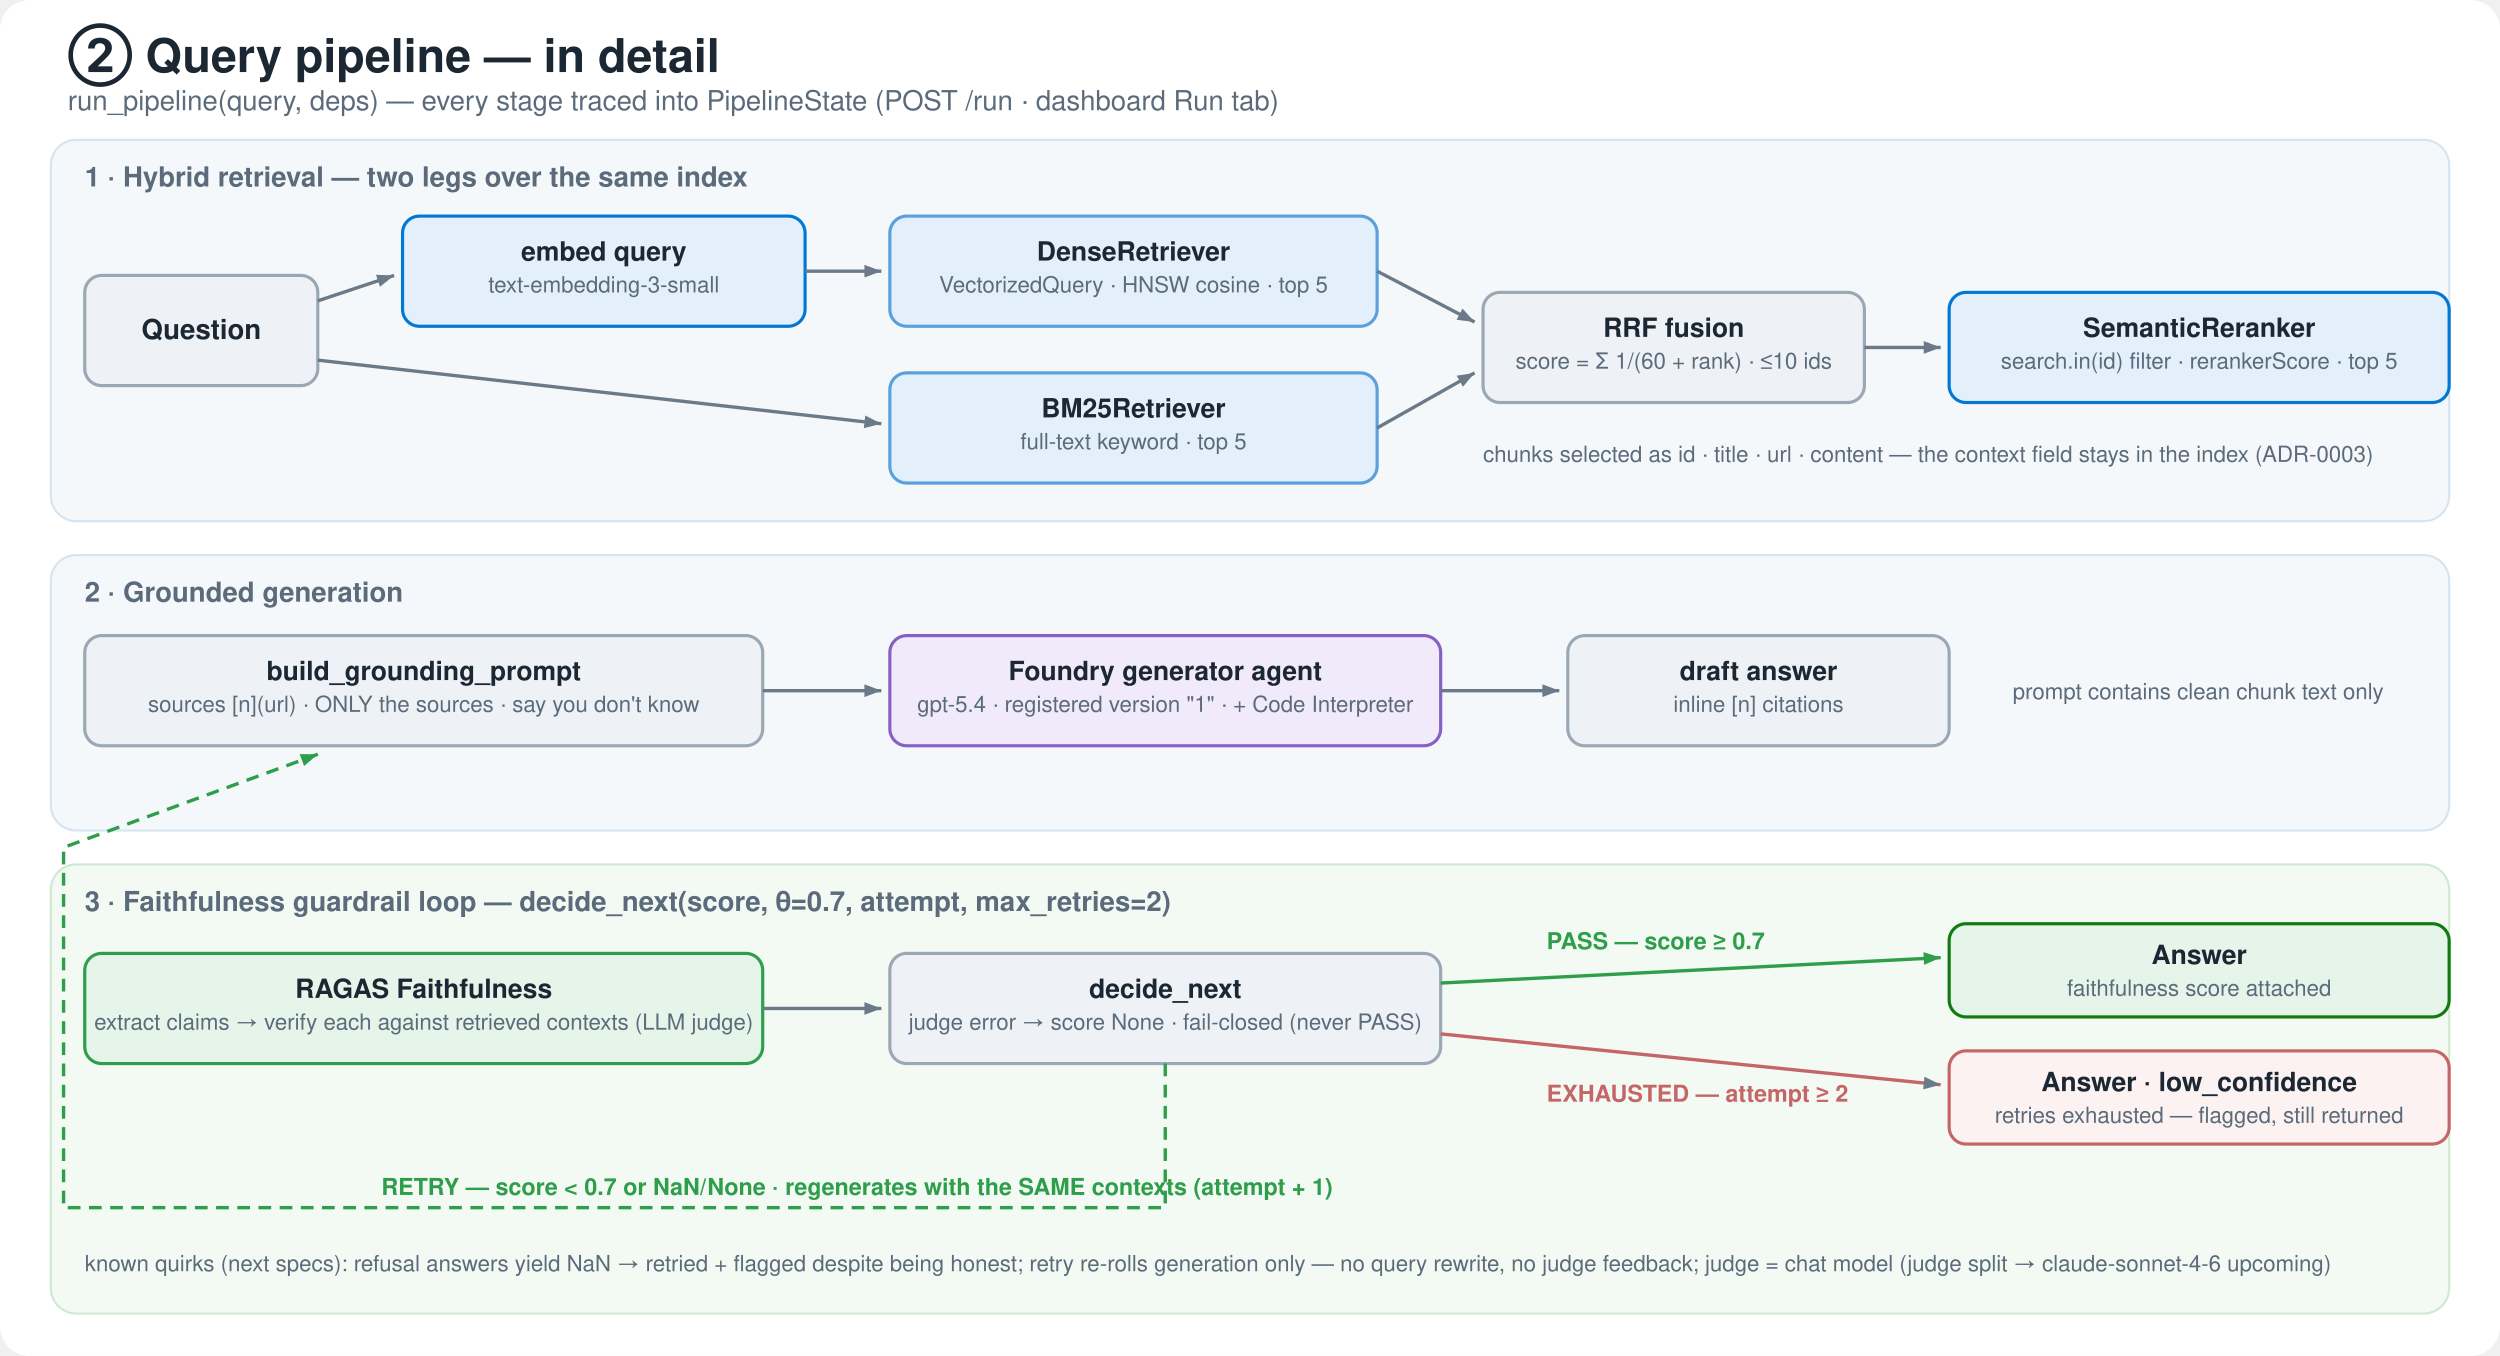
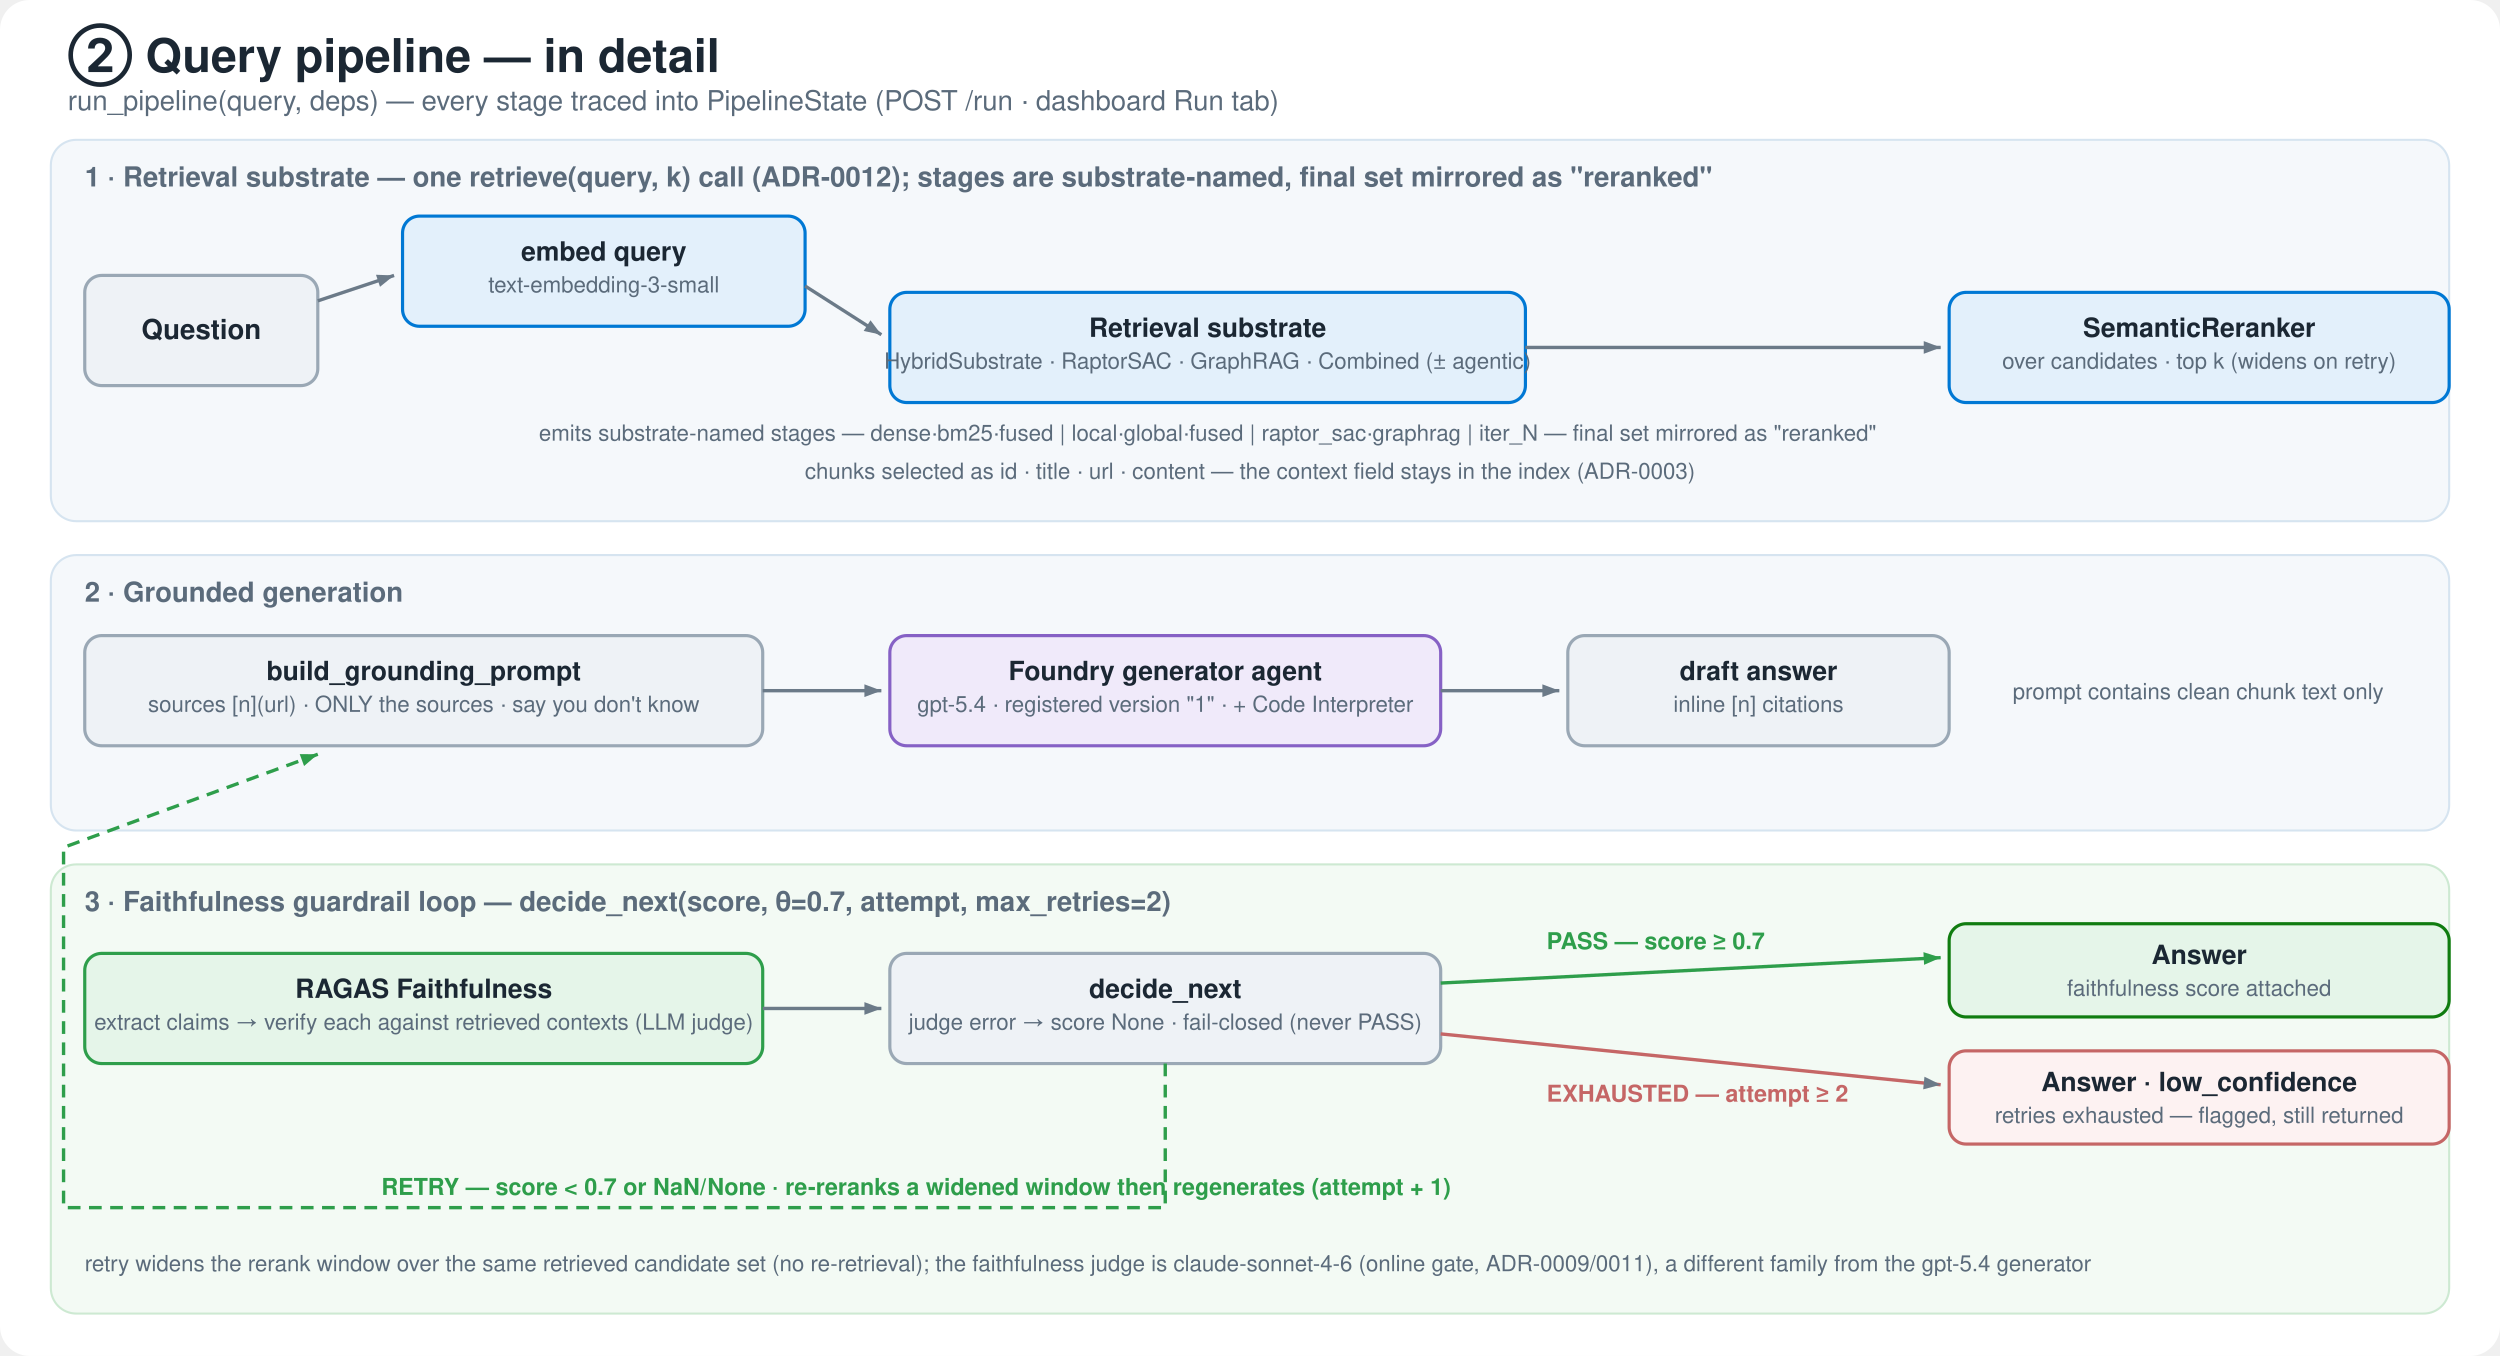
<svg xmlns="http://www.w3.org/2000/svg" viewBox="0 0 1180 640" font-family="-apple-system, Segoe UI, Helvetica, Arial, sans-serif">
  <defs>
    <marker id="arrow" markerWidth="10" markerHeight="10" refX="8" refY="3" orient="auto" markerUnits="userSpaceOnUse">
      <path d="M0,0 L8,3 L0,6 Z" fill="#6B7A88" />
    </marker>
    <marker id="arrowTeal" markerWidth="10" markerHeight="10" refX="8" refY="3" orient="auto" markerUnits="userSpaceOnUse">
      <path d="M0,0 L8,3 L0,6 Z" fill="#2E9E4B" />
    </marker>
  </defs>
  <rect x="0" y="0" width="1180" height="640" rx="14" fill="#FFFFFF" />
  <text x="32" y="34" font-size="22" font-weight="700" fill="#1B2733">② Query pipeline — in detail</text>
  <text x="32" y="52" font-size="13" fill="#5B6B7B">run_pipeline(query, deps) — every stage traced into PipelineState (POST /run · dashboard Run tab)</text>
  <rect x="24" y="66" width="1132" height="180" rx="12" fill="#F5F8FB" stroke="#D6E4F0" />
-   <text x="40" y="88" font-size="13" font-weight="700" fill="#5B6B7B">1 · Hybrid retrieval — two legs over the same index</text>
+   <text x="40" y="88" font-size="13" font-weight="700" fill="#5B6B7B">1 · Retrieval substrate — one retrieve(query, k) call (ADR-0012); stages are substrate-named, final set mirrored as "reranked"</text>
  <g>
    <rect x="40" y="130" width="110" height="52" rx="8" fill="#EEF2F6" stroke="#9AA8B5" stroke-width="1.5" />
    <text x="95" y="160" text-anchor="middle" font-size="13" font-weight="600" fill="#1B2733">Question</text>
  </g>
  <g>
    <rect x="190" y="102" width="190" height="52" rx="8" fill="#E3F0FB" stroke="#0078D4" stroke-width="1.5" />
    <text x="285" y="123" text-anchor="middle" font-size="12.5" font-weight="600" fill="#1B2733">embed query</text>
    <text x="285" y="138" text-anchor="middle" font-size="10.5" fill="#5B6B7B">text-embedding-3-small</text>
  </g>
  <g>
-     <rect x="420" y="102" width="230" height="52" rx="8" fill="#E3F0FB" stroke="#5AA0DC" stroke-width="1.5" />
-     <text x="535" y="123" text-anchor="middle" font-size="12.5" font-weight="600" fill="#1B2733">DenseRetriever</text>
-     <text x="535" y="138" text-anchor="middle" font-size="10.5" fill="#5B6B7B">VectorizedQuery · HNSW cosine · top 5</text>
-   </g>
-   <g>
-     <rect x="420" y="176" width="230" height="52" rx="8" fill="#E3F0FB" stroke="#5AA0DC" stroke-width="1.5" />
-     <text x="535" y="197" text-anchor="middle" font-size="12.5" font-weight="600" fill="#1B2733">BM25Retriever</text>
-     <text x="535" y="212" text-anchor="middle" font-size="10.5" fill="#5B6B7B">full-text keyword · top 5</text>
-   </g>
-   <g>
-     <rect x="700" y="138" width="180" height="52" rx="8" fill="#EEF2F6" stroke="#9AA8B5" stroke-width="1.5" />
-     <text x="790" y="159" text-anchor="middle" font-size="12.5" font-weight="600" fill="#1B2733">RRF fusion</text>
-     <text x="790" y="174" text-anchor="middle" font-size="10.5" fill="#5B6B7B">score = Σ 1/(60 + rank) · ≤10 ids</text>
+     <rect x="420" y="138" width="300" height="52" rx="8" fill="#E3F0FB" stroke="#0078D4" stroke-width="1.5" />
+     <text x="570" y="159" text-anchor="middle" font-size="12.5" font-weight="600" fill="#1B2733">Retrieval substrate</text>
+     <text x="570" y="174" text-anchor="middle" font-size="10.5" fill="#5B6B7B">HybridSubstrate · RaptorSAC · GraphRAG · Combined (± agentic)</text>
  </g>
  <g>
    <rect x="920" y="138" width="236" height="52" rx="8" fill="#E3F0FB" stroke="#0078D4" stroke-width="1.5" />
    <text x="1038" y="159" text-anchor="middle" font-size="12.5" font-weight="600" fill="#1B2733">SemanticReranker</text>
-     <text x="1038" y="174" text-anchor="middle" font-size="10.5" fill="#5B6B7B">search.in(id) filter · rerankerScore · top 5</text>
+     <text x="1038" y="174" text-anchor="middle" font-size="10.5" fill="#5B6B7B">over candidates · top k (widens on retry)</text>
  </g>
  <path d="M150,142 L186,130" stroke="#6B7A88" stroke-width="1.6" fill="none" marker-end="url(#arrow)" />
-   <path d="M150,170 L416,200" stroke="#6B7A88" stroke-width="1.6" fill="none" marker-end="url(#arrow)" />
-   <path d="M380,128 L416,128" stroke="#6B7A88" stroke-width="1.6" fill="none" marker-end="url(#arrow)" />
-   <path d="M650,128 L696,152" stroke="#6B7A88" stroke-width="1.6" fill="none" marker-end="url(#arrow)" />
-   <path d="M650,202 L696,176" stroke="#6B7A88" stroke-width="1.6" fill="none" marker-end="url(#arrow)" />
-   <path d="M880,164 L916,164" stroke="#6B7A88" stroke-width="1.6" fill="none" marker-end="url(#arrow)" />
-   <text x="700" y="218" font-size="10.5" fill="#5B6B7B">chunks selected as id · title · url · content — the context field stays in the index (ADR-0003)</text>
+   <path d="M380,135 L416,158" stroke="#6B7A88" stroke-width="1.6" fill="none" marker-end="url(#arrow)" />
+   <path d="M720,164 L916,164" stroke="#6B7A88" stroke-width="1.6" fill="none" marker-end="url(#arrow)" />
+   <text x="570" y="208" text-anchor="middle" font-size="10.5" fill="#5B6B7B">emits substrate-named stages — dense·bm25·fused | local·global·fused | raptor_sac·graphrag | iter_N — final set mirrored as "reranked"</text>
+   <text x="590" y="226" text-anchor="middle" font-size="10.5" fill="#5B6B7B">chunks selected as id · title · url · content — the context field stays in the index (ADR-0003)</text>
  <rect x="24" y="262" width="1132" height="130" rx="12" fill="#F5F8FB" stroke="#D6E4F0" />
  <text x="40" y="284" font-size="13" font-weight="700" fill="#5B6B7B">2 · Grounded generation</text>
  <g>
    <rect x="40" y="300" width="320" height="52" rx="8" fill="#EEF2F6" stroke="#9AA8B5" stroke-width="1.5" />
    <text x="200" y="321" text-anchor="middle" font-size="12.5" font-weight="600" fill="#1B2733">build_grounding_prompt</text>
    <text x="200" y="336" text-anchor="middle" font-size="10.5" fill="#5B6B7B">sources [n](url) · ONLY the sources · say you don't know</text>
  </g>
  <g>
    <rect x="420" y="300" width="260" height="52" rx="8" fill="#F0EAFA" stroke="#8661C5" stroke-width="1.5" />
    <text x="550" y="321" text-anchor="middle" font-size="12.5" font-weight="600" fill="#1B2733">Foundry generator agent</text>
    <text x="550" y="336" text-anchor="middle" font-size="10.5" fill="#5B6B7B">gpt-5.4 · registered version "1" · + Code Interpreter</text>
  </g>
  <g>
    <rect x="740" y="300" width="180" height="52" rx="8" fill="#EEF2F6" stroke="#9AA8B5" stroke-width="1.5" />
    <text x="830" y="321" text-anchor="middle" font-size="12.5" font-weight="600" fill="#1B2733">draft answer</text>
    <text x="830" y="336" text-anchor="middle" font-size="10.5" fill="#5B6B7B">inline [n] citations</text>
  </g>
  <path d="M360,326 L416,326" stroke="#6B7A88" stroke-width="1.6" fill="none" marker-end="url(#arrow)" />
  <path d="M680,326 L736,326" stroke="#6B7A88" stroke-width="1.6" fill="none" marker-end="url(#arrow)" />
  <text x="950" y="330" font-size="10.5" fill="#5B6B7B">prompt contains clean chunk text only</text>
  <rect x="24" y="408" width="1132" height="212" rx="12" fill="#F3FAF4" stroke="#CDE9D2" />
  <text x="40" y="430" font-size="13" font-weight="700" fill="#5B6B7B">3 · Faithfulness guardrail loop — decide_next(score, θ=0.7, attempt, max_retries=2)</text>
  <g>
    <rect x="40" y="450" width="320" height="52" rx="8" fill="#E5F5E9" stroke="#2E9E4B" stroke-width="1.5" />
    <text x="200" y="471" text-anchor="middle" font-size="12.5" font-weight="600" fill="#1B2733">RAGAS Faithfulness</text>
    <text x="200" y="486" text-anchor="middle" font-size="10.5" fill="#5B6B7B">extract claims → verify each against retrieved contexts (LLM judge)</text>
  </g>
  <g>
    <rect x="420" y="450" width="260" height="52" rx="8" fill="#EEF2F6" stroke="#9AA8B5" stroke-width="1.5" />
    <text x="550" y="471" text-anchor="middle" font-size="12.5" font-weight="600" fill="#1B2733">decide_next</text>
    <text x="550" y="486" text-anchor="middle" font-size="10.5" fill="#5B6B7B">judge error → score None · fail-closed (never PASS)</text>
  </g>
  <g>
    <rect x="920" y="436" width="236" height="44" rx="8" fill="#E5F5E9" stroke="#107C10" stroke-width="1.5" />
    <text x="1038" y="455" text-anchor="middle" font-size="12.5" font-weight="600" fill="#1B2733">Answer</text>
    <text x="1038" y="470" text-anchor="middle" font-size="10.5" fill="#5B6B7B">faithfulness score attached</text>
  </g>
  <g>
    <rect x="920" y="496" width="236" height="44" rx="8" fill="#FDF2F2" stroke="#C56666" stroke-width="1.5" />
    <text x="1038" y="515" text-anchor="middle" font-size="12.5" font-weight="600" fill="#1B2733">Answer · low_confidence</text>
    <text x="1038" y="530" text-anchor="middle" font-size="10.5" fill="#5B6B7B">retries exhausted — flagged, still returned</text>
  </g>
  <path d="M360,476 L416,476" stroke="#6B7A88" stroke-width="1.6" fill="none" marker-end="url(#arrow)" />
  <path d="M680,464 L916,452" stroke="#2E9E4B" stroke-width="1.6" fill="none" marker-end="url(#arrowTeal)" />
  <text x="730" y="448" font-size="11" font-weight="600" fill="#2E9E4B">PASS — score ≥ 0.7</text>
  <path d="M680,488 L916,512" stroke="#C56666" stroke-width="1.6" fill="none" marker-end="url(#arrow)" />
  <text x="730" y="520" font-size="11" font-weight="600" fill="#C56666">EXHAUSTED — attempt ≥ 2</text>
  <path d="M550,502 L550,570 L30,570 L30,400 L150,356" stroke="#2E9E4B" stroke-width="1.6" stroke-dasharray="6 4" fill="none" marker-end="url(#arrowTeal)" />
-   <text x="180" y="564" font-size="11" font-weight="600" fill="#2E9E4B">RETRY — score &lt; 0.7 or NaN/None · regenerates with the SAME contexts (attempt + 1)</text>
-   <text x="40" y="600" font-size="10.5" fill="#5B6B7B">known quirks (next specs): refusal answers yield NaN → retried + flagged despite being honest; retry re-rolls generation only — no query rewrite, no judge feedback; judge = chat model (judge split → claude-sonnet-4-6 upcoming)</text>
+   <text x="180" y="564" font-size="11" font-weight="600" fill="#2E9E4B">RETRY — score &lt; 0.7 or NaN/None · re-reranks a widened window then regenerates (attempt + 1)</text>
+   <text x="40" y="600" font-size="10.5" fill="#5B6B7B">retry widens the rerank window over the same retrieved candidate set (no re-retrieval); the faithfulness judge is claude-sonnet-4-6 (online gate, ADR-0009/0011), a different family from the gpt-5.4 generator</text>
</svg>
